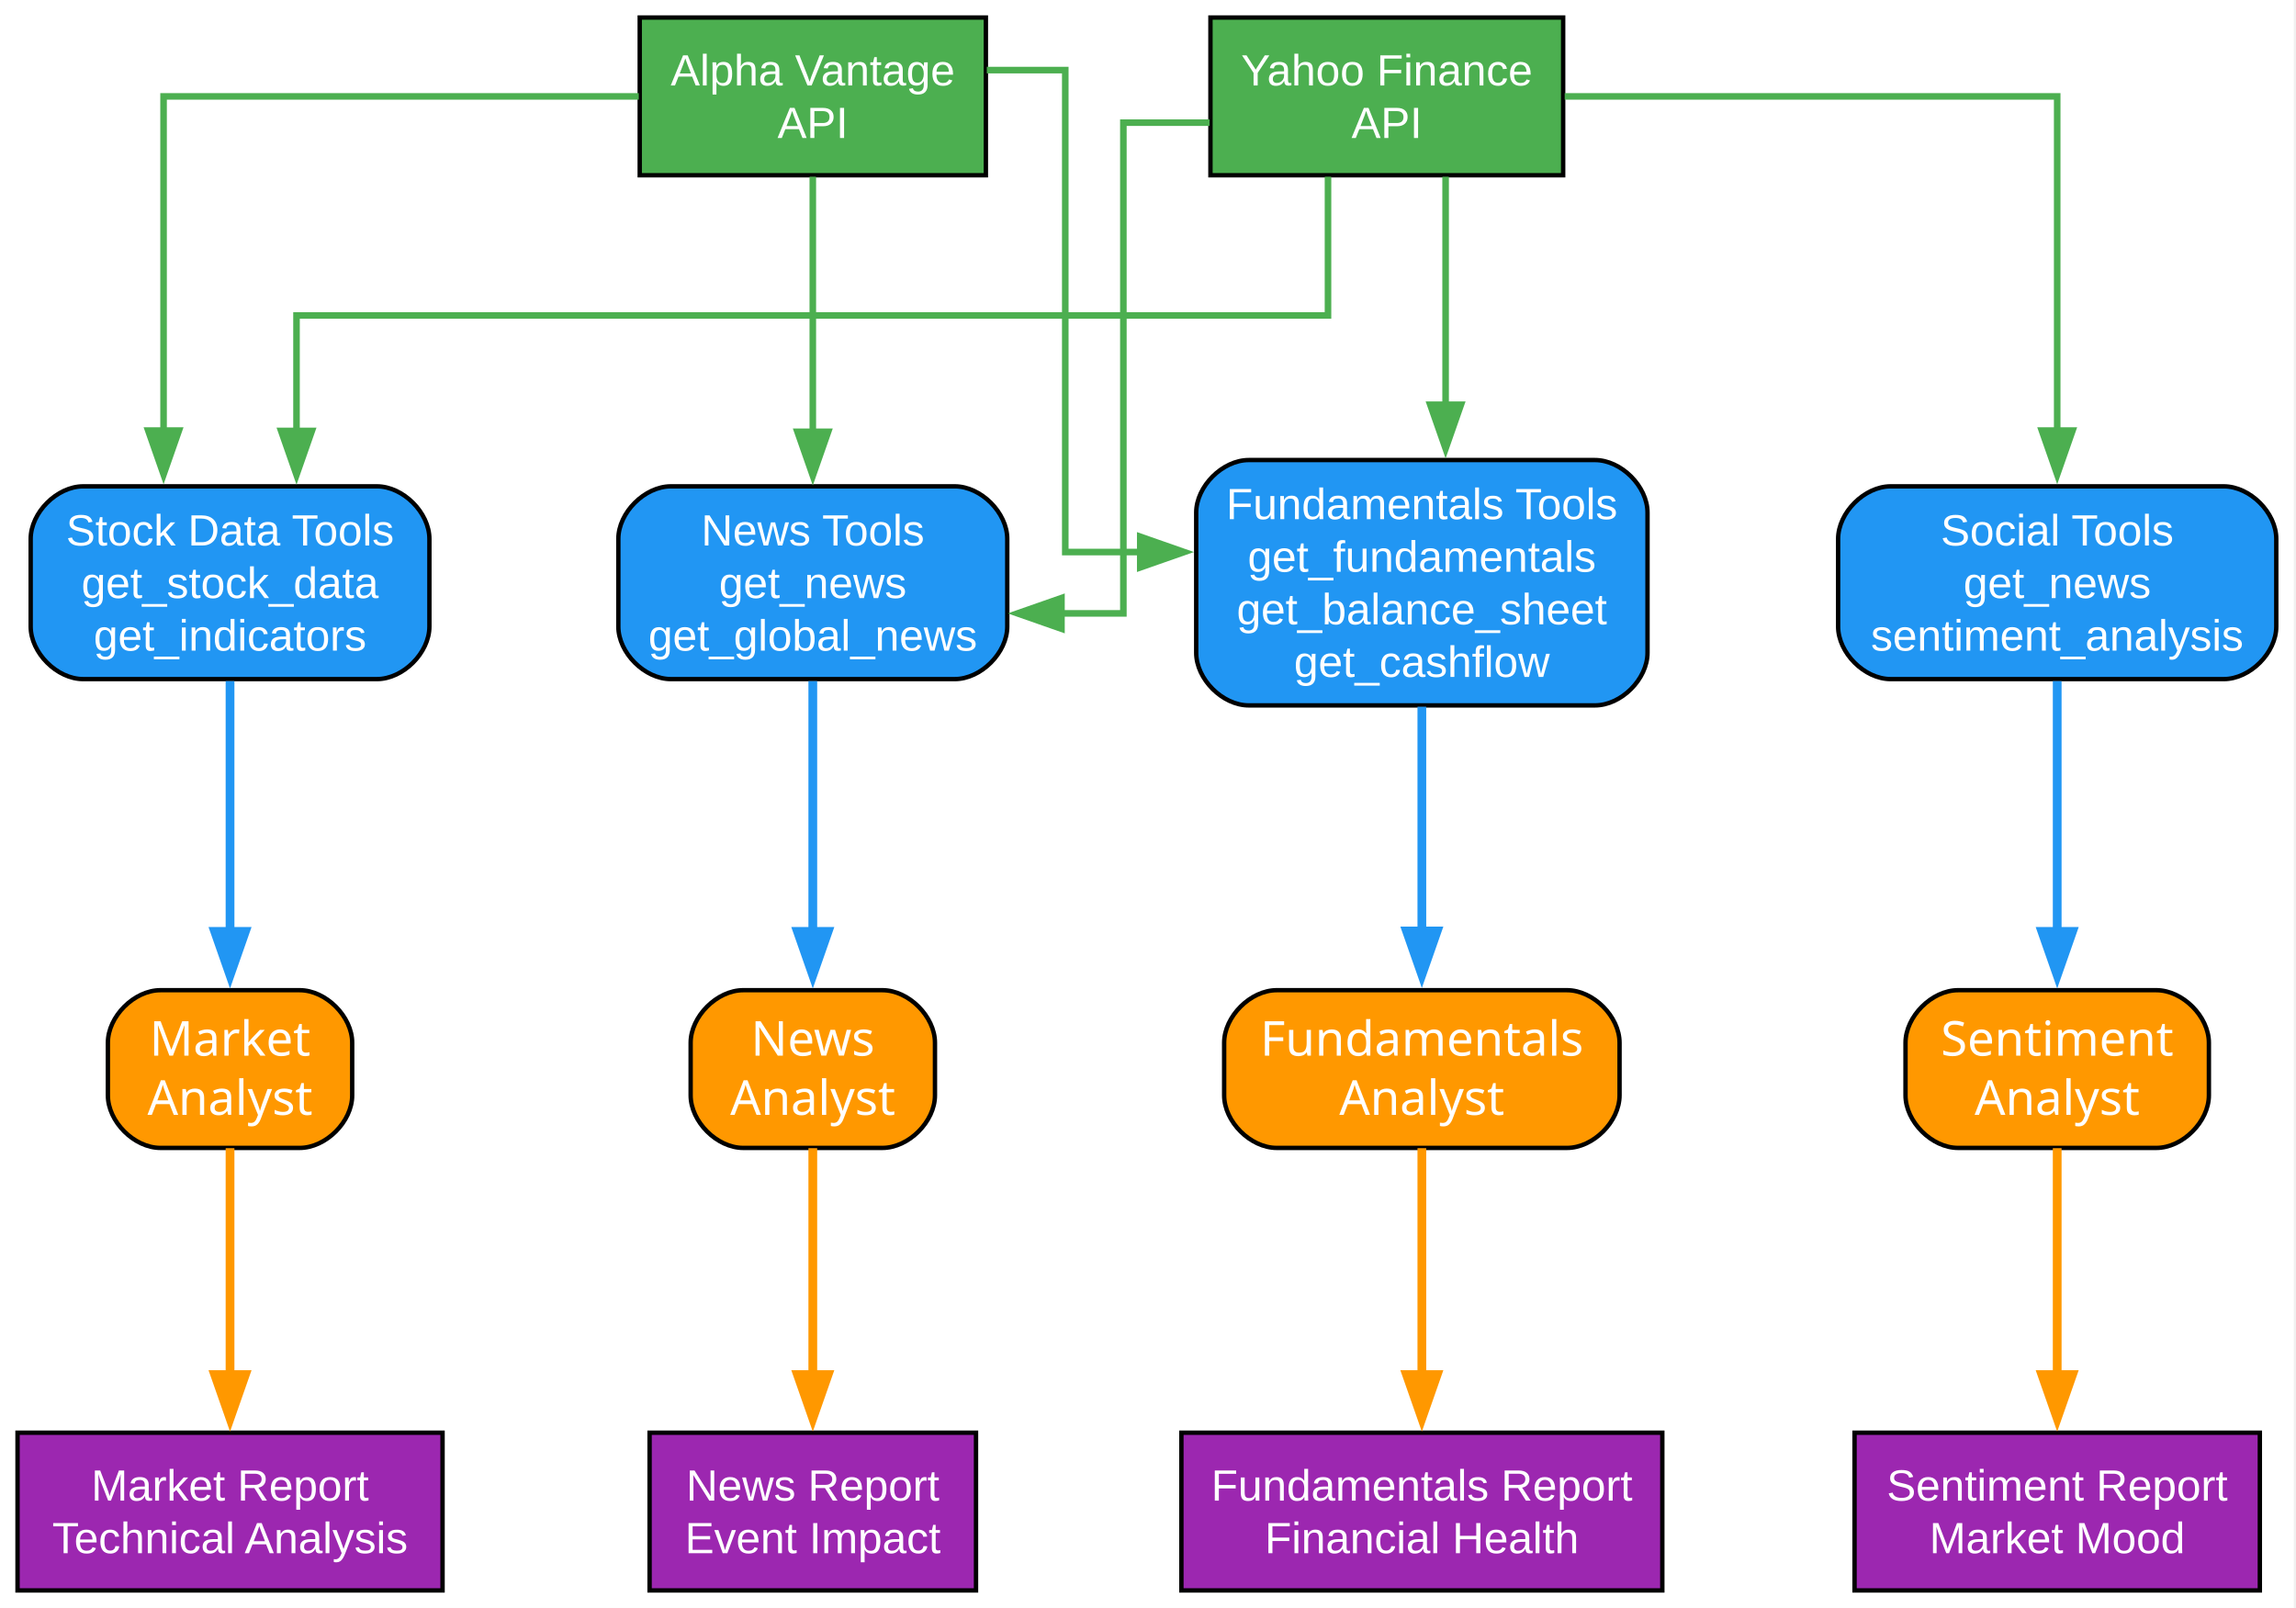
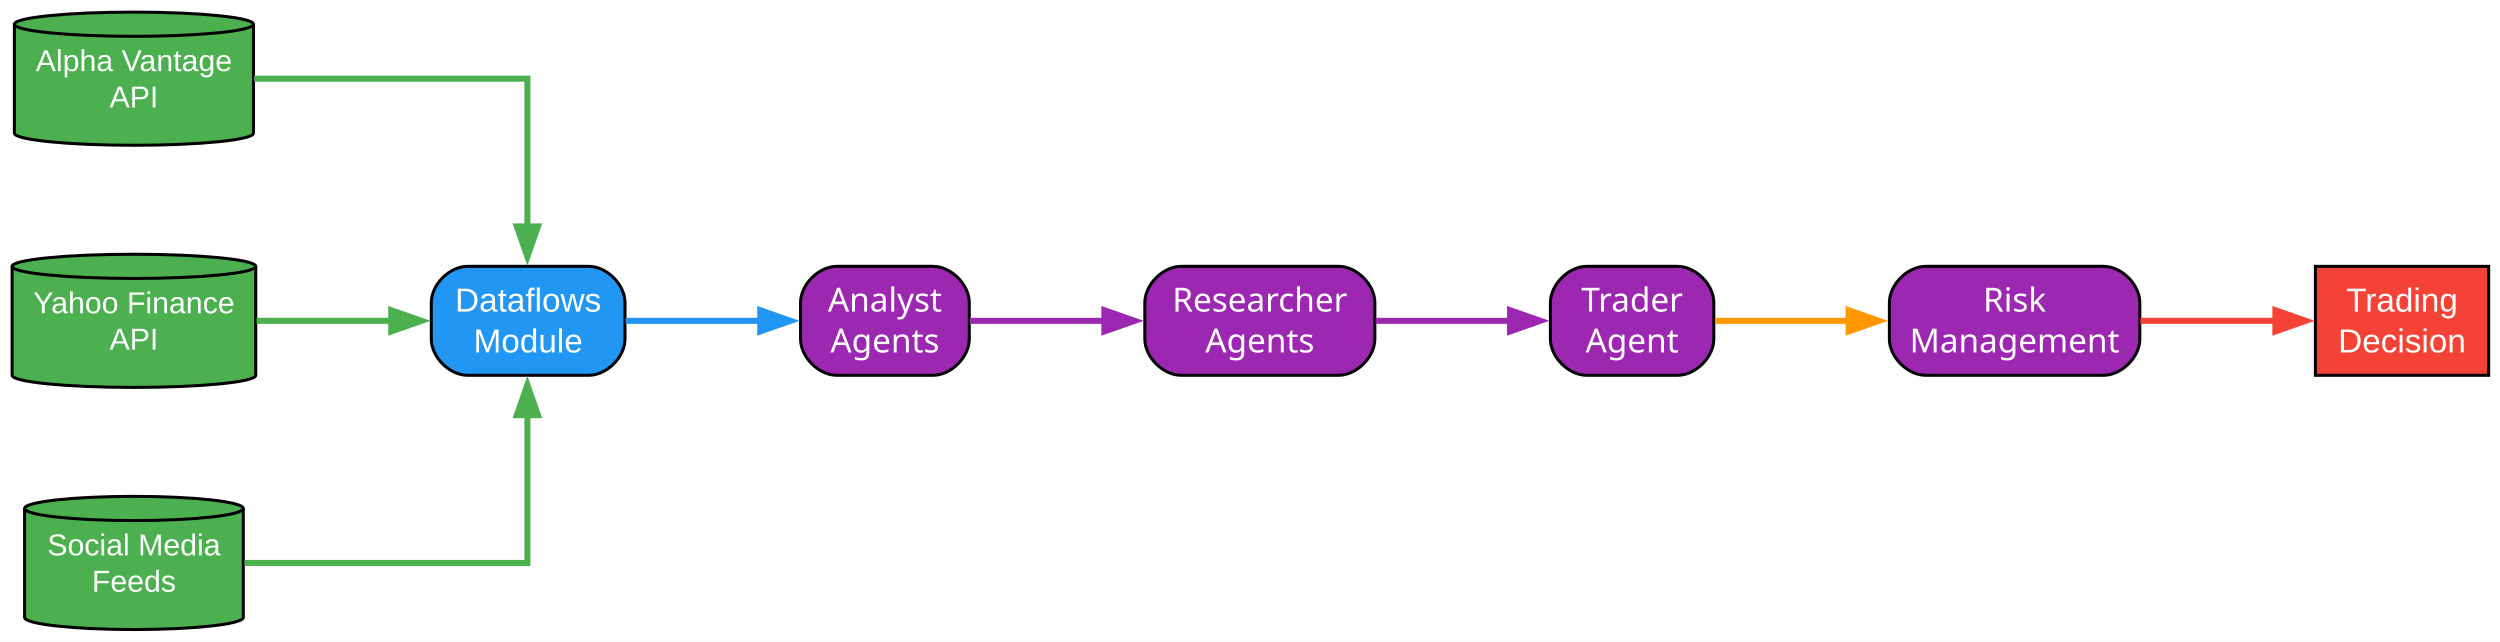
- <svg xmlns="http://www.w3.org/2000/svg" width="524pt" height="367pt" viewBox="0.00 0.00 524.00 367.00">
-   <g id="graph0" class="graph" transform="scale(1 1) rotate(0) translate(4 363)">
-     <polygon fill="white" stroke="none" points="-4,4 -4,-363 519.5,-363 519.5,4 -4,4" />
+ <svg xmlns="http://www.w3.org/2000/svg" width="826pt" height="212pt" viewBox="0.00 0.00 826.00 212.00">
+   <g id="graph0" class="graph" transform="scale(1 1) rotate(0) translate(4 208)">
+     <polygon fill="white" stroke="none" points="-4,4 -4,-208 822.25,-208 822.25,4 -4,4" />
    <g id="node1" class="node">
-       <polygon fill="#4caf50" stroke="black" points="352.75,-359 272.25,-359 272.25,-323 352.75,-323 352.75,-359" />
-       <text xml:space="preserve" text-anchor="middle" x="312.5" y="-343.5" font-family="Arial" font-size="10.00" fill="white">Yahoo Finance</text>
-       <text xml:space="preserve" text-anchor="middle" x="312.5" y="-331.5" font-family="Arial" font-size="10.00" fill="white">API</text>
+       <path fill="#4caf50" stroke="black" d="M79.75,-200C79.75,-202.21 62.05,-204 40.25,-204 18.45,-204 0.75,-202.21 0.75,-200 0.75,-200 0.75,-164 0.75,-164 0.75,-161.79 18.45,-160 40.25,-160 62.05,-160 79.75,-161.79 79.75,-164 79.75,-164 79.75,-200 79.75,-200" />
+       <path fill="none" stroke="black" d="M79.75,-200C79.75,-197.79 62.05,-196 40.25,-196 18.45,-196 0.75,-197.79 0.75,-200" />
+       <text xml:space="preserve" text-anchor="middle" x="40.25" y="-184.5" font-family="Arial" font-size="10.00" fill="white">Alpha Vantage</text>
+       <text xml:space="preserve" text-anchor="middle" x="40.25" y="-172.5" font-family="Arial" font-size="10.00" fill="white">API</text>
+     </g>
+     <g id="node4" class="node">
+       <path fill="#2196f3" stroke="black" d="M190.5,-120C190.5,-120 150.5,-120 150.5,-120 144.5,-120 138.5,-114 138.5,-108 138.5,-108 138.5,-96 138.5,-96 138.5,-90 144.5,-84 150.5,-84 150.5,-84 190.5,-84 190.5,-84 196.5,-84 202.5,-90 202.5,-96 202.5,-96 202.5,-108 202.5,-108 202.5,-114 196.5,-120 190.5,-120" />
+       <text xml:space="preserve" text-anchor="middle" x="170.5" y="-105.05" font-family="Arial" font-size="11.00" fill="white">Dataflows</text>
+       <text xml:space="preserve" text-anchor="middle" x="170.5" y="-91.55" font-family="Arial" font-size="11.00" fill="white">Module</text>
+     </g>
+     <g id="edge1" class="edge">
+       <path fill="none" stroke="#4caf50" stroke-width="2" d="M79.96,-182C118.19,-182 170.25,-182 170.25,-182 170.25,-182 170.25,-133.18 170.25,-133.18" />
+       <polygon fill="#4caf50" stroke="#4caf50" stroke-width="2" points="173.75,-133.18 170.25,-123.18 166.75,-133.18 173.75,-133.18" />
+     </g>
+     <g id="node2" class="node">
+       <path fill="#4caf50" stroke="black" d="M80.5,-120C80.5,-122.21 62.46,-124 40.25,-124 18.04,-124 0,-122.21 0,-120 0,-120 0,-84 0,-84 0,-81.79 18.04,-80 40.25,-80 62.46,-80 80.5,-81.79 80.5,-84 80.5,-84 80.5,-120 80.5,-120" />
+       <path fill="none" stroke="black" d="M80.5,-120C80.5,-117.79 62.46,-116 40.25,-116 18.04,-116 0,-117.79 0,-120" />
+       <text xml:space="preserve" text-anchor="middle" x="40.25" y="-104.5" font-family="Arial" font-size="10.00" fill="white">Yahoo Finance</text>
+       <text xml:space="preserve" text-anchor="middle" x="40.25" y="-92.5" font-family="Arial" font-size="10.00" fill="white">API</text>
+     </g>
+     <g id="edge2" class="edge">
+       <path fill="none" stroke="#4caf50" stroke-width="2" d="M80.75,-102C80.75,-102 125.27,-102 125.27,-102" />
+       <polygon fill="#4caf50" stroke="#4caf50" stroke-width="2" points="125.27,-105.5 135.27,-102 125.27,-98.5 125.27,-105.5" />
    </g>
    <g id="node3" class="node">
-       <path fill="#2196f3" stroke="black" d="M82,-252C82,-252 15,-252 15,-252 9,-252 3,-246 3,-240 3,-240 3,-220 3,-220 3,-214 9,-208 15,-208 15,-208 82,-208 82,-208 88,-208 94,-214 94,-220 94,-220 94,-240 94,-240 94,-246 88,-252 82,-252" />
-       <text xml:space="preserve" text-anchor="middle" x="48.5" y="-238.5" font-family="Arial" font-size="10.00" fill="white">Stock Data Tools</text>
-       <text xml:space="preserve" text-anchor="middle" x="48.5" y="-226.5" font-family="Arial" font-size="10.00" fill="white">get_stock_data</text>
-       <text xml:space="preserve" text-anchor="middle" x="48.5" y="-214.5" font-family="Arial" font-size="10.00" fill="white">get_indicators</text>
-     </g>
-     <g id="edge1" class="edge">
-       <path fill="none" stroke="#4caf50" stroke-width="1.5" d="M299.08,-322.67C299.08,-308.4 299.08,-291 299.08,-291 299.08,-291 63.67,-291 63.67,-291 63.67,-291 63.67,-264.64 63.67,-264.64" />
-       <polygon fill="#4caf50" stroke="#4caf50" stroke-width="1.5" points="67.17,-264.64 63.67,-254.64 60.17,-264.64 67.17,-264.64" />
-     </g>
-     <g id="node4" class="node">
-       <path fill="#2196f3" stroke="black" d="M213.88,-252C213.88,-252 149.12,-252 149.12,-252 143.12,-252 137.12,-246 137.12,-240 137.12,-240 137.12,-220 137.12,-220 137.12,-214 143.12,-208 149.12,-208 149.12,-208 213.88,-208 213.88,-208 219.88,-208 225.88,-214 225.88,-220 225.88,-220 225.88,-240 225.88,-240 225.88,-246 219.88,-252 213.88,-252" />
-       <text xml:space="preserve" text-anchor="middle" x="181.5" y="-238.5" font-family="Arial" font-size="10.00" fill="white">News Tools</text>
-       <text xml:space="preserve" text-anchor="middle" x="181.5" y="-226.5" font-family="Arial" font-size="10.00" fill="white">get_news</text>
-       <text xml:space="preserve" text-anchor="middle" x="181.5" y="-214.5" font-family="Arial" font-size="10.00" fill="white">get_global_news</text>
+       <path fill="#4caf50" stroke="black" d="M76.38,-40C76.38,-42.21 60.18,-44 40.25,-44 20.32,-44 4.12,-42.21 4.12,-40 4.12,-40 4.12,-4 4.12,-4 4.12,-1.79 20.32,0 40.25,0 60.18,0 76.38,-1.79 76.38,-4 76.38,-4 76.38,-40 76.38,-40" />
+       <path fill="none" stroke="black" d="M76.38,-40C76.38,-37.79 60.18,-36 40.25,-36 20.32,-36 4.12,-37.79 4.12,-40" />
+       <text xml:space="preserve" text-anchor="middle" x="40.25" y="-24.5" font-family="Arial" font-size="10.00" fill="white">Social Media</text>
+       <text xml:space="preserve" text-anchor="middle" x="40.25" y="-12.5" font-family="Arial" font-size="10.00" fill="white">Feeds</text>
    </g>
    <g id="edge3" class="edge">
-       <path fill="none" stroke="#4caf50" stroke-width="1.5" d="M272.06,-335C261.19,-335 252.38,-335 252.38,-335 252.38,-335 252.38,-223 252.38,-223 252.38,-223 238.25,-223 238.25,-223" />
-       <polygon fill="#4caf50" stroke="#4caf50" stroke-width="1.5" points="238.25,-219.5 228.25,-223 238.25,-226.5 238.25,-219.5" />
+       <path fill="none" stroke="#4caf50" stroke-width="2" d="M76.81,-22C115.26,-22 170.25,-22 170.25,-22 170.25,-22 170.25,-70.82 170.25,-70.82" />
+       <polygon fill="#4caf50" stroke="#4caf50" stroke-width="2" points="166.75,-70.82 170.25,-80.82 173.75,-70.82 166.75,-70.82" />
    </g>
    <g id="node5" class="node">
-       <path fill="#2196f3" stroke="black" d="M360,-258C360,-258 281,-258 281,-258 275,-258 269,-252 269,-246 269,-246 269,-214 269,-214 269,-208 275,-202 281,-202 281,-202 360,-202 360,-202 366,-202 372,-208 372,-214 372,-214 372,-246 372,-246 372,-252 366,-258 360,-258" />
-       <text xml:space="preserve" text-anchor="middle" x="320.5" y="-244.5" font-family="Arial" font-size="10.00" fill="white">Fundamentals Tools</text>
-       <text xml:space="preserve" text-anchor="middle" x="320.5" y="-232.5" font-family="Arial" font-size="10.00" fill="white">get_fundamentals</text>
-       <text xml:space="preserve" text-anchor="middle" x="320.5" y="-220.5" font-family="Arial" font-size="10.00" fill="white">get_balance_sheet</text>
-       <text xml:space="preserve" text-anchor="middle" x="320.5" y="-208.5" font-family="Arial" font-size="10.00" fill="white">get_cashflow</text>
+       <path fill="#9c27b0" stroke="black" d="M304.25,-120C304.25,-120 272.5,-120 272.5,-120 266.5,-120 260.5,-114 260.5,-108 260.5,-108 260.5,-96 260.5,-96 260.5,-90 266.5,-84 272.5,-84 272.5,-84 304.25,-84 304.25,-84 310.25,-84 316.25,-90 316.25,-96 316.25,-96 316.25,-108 316.25,-108 316.25,-114 310.25,-120 304.25,-120" />
+       <text xml:space="preserve" text-anchor="middle" x="288.38" y="-105.05" font-family="Arial Bold" font-size="11.00" fill="white">Analyst</text>
+       <text xml:space="preserve" text-anchor="middle" x="288.38" y="-91.55" font-family="Arial Bold" font-size="11.00" fill="white">Agents</text>
+     </g>
+     <g id="edge4" class="edge">
+       <path fill="none" stroke="#2196f3" stroke-width="2" d="M202.71,-102C202.71,-102 247.19,-102 247.19,-102" />
+       <polygon fill="#2196f3" stroke="#2196f3" stroke-width="2" points="247.19,-105.5 257.19,-102 247.19,-98.5 247.19,-105.5" />
+     </g>
+     <g id="node6" class="node">
+       <path fill="#9c27b0" stroke="black" d="M438.25,-120C438.25,-120 386.25,-120 386.25,-120 380.25,-120 374.25,-114 374.25,-108 374.25,-108 374.25,-96 374.25,-96 374.25,-90 380.25,-84 386.25,-84 386.25,-84 438.25,-84 438.25,-84 444.25,-84 450.25,-90 450.25,-96 450.25,-96 450.25,-108 450.25,-108 450.25,-114 444.25,-120 438.25,-120" />
+       <text xml:space="preserve" text-anchor="middle" x="412.25" y="-105.05" font-family="Arial Bold" font-size="11.00" fill="white">Researcher</text>
+       <text xml:space="preserve" text-anchor="middle" x="412.25" y="-91.55" font-family="Arial Bold" font-size="11.00" fill="white">Agents</text>
    </g>
    <g id="edge5" class="edge">
-       <path fill="none" stroke="#4caf50" stroke-width="1.5" d="M325.92,-322.67C325.92,-322.67 325.92,-270.63 325.92,-270.63" />
-       <polygon fill="#4caf50" stroke="#4caf50" stroke-width="1.5" points="329.42,-270.63 325.92,-260.63 322.42,-270.63 329.42,-270.63" />
+       <path fill="none" stroke="#9c27b0" stroke-width="2" d="M316.48,-102C316.48,-102 360.89,-102 360.89,-102" />
+       <polygon fill="#9c27b0" stroke="#9c27b0" stroke-width="2" points="360.89,-105.5 370.89,-102 360.89,-98.5 360.89,-105.5" />
    </g>
-     <g id="node6" class="node">
-       <path fill="#2196f3" stroke="black" d="M503.5,-252C503.5,-252 427.5,-252 427.5,-252 421.5,-252 415.5,-246 415.5,-240 415.5,-240 415.5,-220 415.5,-220 415.5,-214 421.5,-208 427.5,-208 427.5,-208 503.5,-208 503.5,-208 509.5,-208 515.5,-214 515.5,-220 515.5,-220 515.5,-240 515.5,-240 515.5,-246 509.5,-252 503.5,-252" />
-       <text xml:space="preserve" text-anchor="middle" x="465.5" y="-238.5" font-family="Arial" font-size="10.00" fill="white">Social Tools</text>
-       <text xml:space="preserve" text-anchor="middle" x="465.5" y="-226.5" font-family="Arial" font-size="10.00" fill="white">get_news</text>
-       <text xml:space="preserve" text-anchor="middle" x="465.5" y="-214.5" font-family="Arial" font-size="10.00" fill="white">sentiment_analysis</text>
+     <g id="node7" class="node">
+       <path fill="#9c27b0" stroke="black" d="M550.25,-120C550.25,-120 520.25,-120 520.25,-120 514.25,-120 508.25,-114 508.25,-108 508.25,-108 508.25,-96 508.25,-96 508.25,-90 514.25,-84 520.25,-84 520.25,-84 550.25,-84 550.25,-84 556.25,-84 562.25,-90 562.25,-96 562.25,-96 562.25,-108 562.25,-108 562.25,-114 556.25,-120 550.25,-120" />
+       <text xml:space="preserve" text-anchor="middle" x="535.25" y="-105.05" font-family="Arial Bold" font-size="11.00" fill="white">Trader</text>
+       <text xml:space="preserve" text-anchor="middle" x="535.25" y="-91.55" font-family="Arial Bold" font-size="11.00" fill="white">Agent</text>
+     </g>
+     <g id="edge6" class="edge">
+       <path fill="none" stroke="#9c27b0" stroke-width="2" d="M450.49,-102C450.49,-102 494.93,-102 494.93,-102" />
+       <polygon fill="#9c27b0" stroke="#9c27b0" stroke-width="2" points="494.93,-105.5 504.93,-102 494.93,-98.5 494.93,-105.5" />
+     </g>
+     <g id="node8" class="node">
+       <path fill="#9c27b0" stroke="black" d="M691,-120C691,-120 632.25,-120 632.25,-120 626.25,-120 620.25,-114 620.25,-108 620.25,-108 620.25,-96 620.25,-96 620.25,-90 626.25,-84 632.25,-84 632.25,-84 691,-84 691,-84 697,-84 703,-90 703,-96 703,-96 703,-108 703,-108 703,-114 697,-120 691,-120" />
+       <text xml:space="preserve" text-anchor="middle" x="661.62" y="-105.05" font-family="Arial Bold" font-size="11.00" fill="white">Risk</text>
+       <text xml:space="preserve" text-anchor="middle" x="661.62" y="-91.55" font-family="Arial Bold" font-size="11.00" fill="white">Management</text>
    </g>
    <g id="edge7" class="edge">
-       <path fill="none" stroke="#4caf50" stroke-width="1.5" d="M353.1,-341C398.43,-341 465.5,-341 465.5,-341 465.5,-341 465.5,-264.73 465.5,-264.73" />
-       <polygon fill="#4caf50" stroke="#4caf50" stroke-width="1.5" points="469,-264.73 465.5,-254.73 462,-264.73 469,-264.73" />
+       <path fill="none" stroke="#ff9800" stroke-width="2" d="M562.67,-102C562.67,-102 606.8,-102 606.8,-102" />
+       <polygon fill="#ff9800" stroke="#ff9800" stroke-width="2" points="606.8,-105.5 616.8,-102 606.8,-98.5 606.8,-105.5" />
    </g>
-     <g id="node2" class="node">
-       <polygon fill="#4caf50" stroke="black" points="221,-359 142,-359 142,-323 221,-323 221,-359" />
-       <text xml:space="preserve" text-anchor="middle" x="181.5" y="-343.5" font-family="Arial" font-size="10.00" fill="white">Alpha Vantage</text>
-       <text xml:space="preserve" text-anchor="middle" x="181.5" y="-331.5" font-family="Arial" font-size="10.00" fill="white">API</text>
-     </g>
-     <g id="edge2" class="edge">
-       <path fill="none" stroke="#4caf50" stroke-width="1.5" d="M141.79,-341C97.91,-341 33.33,-341 33.33,-341 33.33,-341 33.33,-264.73 33.33,-264.73" />
-       <polygon fill="#4caf50" stroke="#4caf50" stroke-width="1.5" points="36.83,-264.73 33.33,-254.73 29.83,-264.73 36.83,-264.73" />
-     </g>
-     <g id="edge4" class="edge">
-       <path fill="none" stroke="#4caf50" stroke-width="1.5" d="M181.5,-322.67C181.5,-322.67 181.5,-264.45 181.5,-264.45" />
-       <polygon fill="#4caf50" stroke="#4caf50" stroke-width="1.5" points="185,-264.45 181.5,-254.45 178,-264.45 185,-264.45" />
-     </g>
-     <g id="edge6" class="edge">
-       <path fill="none" stroke="#4caf50" stroke-width="1.5" d="M221.21,-347C231.19,-347 239.12,-347 239.12,-347 239.12,-347 239.12,-237 239.12,-237 239.12,-237 256.23,-237 256.23,-237" />
-       <polygon fill="#4caf50" stroke="#4caf50" stroke-width="1.5" points="256.23,-240.5 266.23,-237 256.23,-233.5 256.23,-240.5" />
-     </g>
-     <g id="node7" class="node">
-       <path fill="#ff9800" stroke="black" d="M64.38,-137C64.38,-137 32.62,-137 32.62,-137 26.62,-137 20.62,-131 20.62,-125 20.62,-125 20.62,-113 20.62,-113 20.62,-107 26.62,-101 32.62,-101 32.62,-101 64.38,-101 64.38,-101 70.38,-101 76.38,-107 76.38,-113 76.38,-113 76.38,-125 76.38,-125 76.38,-131 70.38,-137 64.38,-137" />
-       <text xml:space="preserve" text-anchor="middle" x="48.5" y="-122.05" font-family="Arial Bold" font-size="11.00" fill="white">Market</text>
-       <text xml:space="preserve" text-anchor="middle" x="48.5" y="-108.55" font-family="Arial Bold" font-size="11.00" fill="white">Analyst</text>
+     <g id="node9" class="node">
+       <polygon fill="#f44336" stroke="black" points="818.25,-120 761,-120 761,-84 818.25,-84 818.25,-120" />
+       <text xml:space="preserve" text-anchor="middle" x="789.62" y="-105.05" font-family="Arial" font-size="11.00" fill="white">Trading</text>
+       <text xml:space="preserve" text-anchor="middle" x="789.62" y="-91.55" font-family="Arial" font-size="11.00" fill="white">Decision</text>
    </g>
    <g id="edge8" class="edge">
-       <path fill="none" stroke="#2196f3" stroke-width="2" d="M48.5,-207.54C48.5,-207.54 48.5,-150.41 48.5,-150.41" />
-       <polygon fill="#2196f3" stroke="#2196f3" stroke-width="2" points="52,-150.41 48.5,-140.41 45,-150.41 52,-150.41" />
-     </g>
-     <g id="node8" class="node">
-       <path fill="#ff9800" stroke="black" d="M197.38,-137C197.38,-137 165.62,-137 165.62,-137 159.62,-137 153.62,-131 153.62,-125 153.62,-125 153.62,-113 153.62,-113 153.62,-107 159.62,-101 165.62,-101 165.62,-101 197.38,-101 197.38,-101 203.38,-101 209.38,-107 209.38,-113 209.38,-113 209.38,-125 209.38,-125 209.38,-131 203.38,-137 197.38,-137" />
-       <text xml:space="preserve" text-anchor="middle" x="181.5" y="-122.05" font-family="Arial Bold" font-size="11.00" fill="white">News</text>
-       <text xml:space="preserve" text-anchor="middle" x="181.5" y="-108.55" font-family="Arial Bold" font-size="11.00" fill="white">Analyst</text>
-     </g>
-     <g id="edge9" class="edge">
-       <path fill="none" stroke="#2196f3" stroke-width="2" d="M181.5,-207.54C181.5,-207.54 181.5,-150.41 181.5,-150.41" />
-       <polygon fill="#2196f3" stroke="#2196f3" stroke-width="2" points="185,-150.41 181.5,-140.41 178,-150.41 185,-150.41" />
-     </g>
-     <g id="node9" class="node">
-       <path fill="#ff9800" stroke="black" d="M353.62,-137C353.62,-137 287.38,-137 287.38,-137 281.38,-137 275.38,-131 275.38,-125 275.38,-125 275.38,-113 275.38,-113 275.38,-107 281.38,-101 287.38,-101 287.38,-101 353.62,-101 353.62,-101 359.62,-101 365.62,-107 365.62,-113 365.62,-113 365.62,-125 365.62,-125 365.62,-131 359.62,-137 353.62,-137" />
-       <text xml:space="preserve" text-anchor="middle" x="320.5" y="-122.05" font-family="Arial Bold" font-size="11.00" fill="white">Fundamentals</text>
-       <text xml:space="preserve" text-anchor="middle" x="320.5" y="-108.55" font-family="Arial Bold" font-size="11.00" fill="white">Analyst</text>
-     </g>
-     <g id="edge10" class="edge">
-       <path fill="none" stroke="#2196f3" stroke-width="2" d="M320.5,-201.7C320.5,-201.7 320.5,-150.52 320.5,-150.52" />
-       <polygon fill="#2196f3" stroke="#2196f3" stroke-width="2" points="324,-150.52 320.5,-140.52 317,-150.52 324,-150.52" />
-     </g>
-     <g id="node10" class="node">
-       <path fill="#ff9800" stroke="black" d="M488.12,-137C488.12,-137 442.88,-137 442.88,-137 436.88,-137 430.88,-131 430.88,-125 430.88,-125 430.88,-113 430.88,-113 430.88,-107 436.88,-101 442.88,-101 442.88,-101 488.12,-101 488.12,-101 494.12,-101 500.12,-107 500.12,-113 500.12,-113 500.12,-125 500.12,-125 500.12,-131 494.12,-137 488.12,-137" />
-       <text xml:space="preserve" text-anchor="middle" x="465.5" y="-122.05" font-family="Arial Bold" font-size="11.00" fill="white">Sentiment</text>
-       <text xml:space="preserve" text-anchor="middle" x="465.5" y="-108.55" font-family="Arial Bold" font-size="11.00" fill="white">Analyst</text>
-     </g>
-     <g id="edge11" class="edge">
-       <path fill="none" stroke="#2196f3" stroke-width="2" d="M465.5,-207.54C465.5,-207.54 465.5,-150.41 465.5,-150.41" />
-       <polygon fill="#2196f3" stroke="#2196f3" stroke-width="2" points="469,-150.41 465.5,-140.41 462,-150.41 469,-150.41" />
-     </g>
-     <g id="node11" class="node">
-       <polygon fill="#9c27b0" stroke="black" points="97,-36 0,-36 0,0 97,0 97,-36" />
-       <text xml:space="preserve" text-anchor="middle" x="48.5" y="-20.5" font-family="Arial" font-size="10.00" fill="white">Market Report</text>
-       <text xml:space="preserve" text-anchor="middle" x="48.5" y="-8.5" font-family="Arial" font-size="10.00" fill="white">Technical Analysis</text>
-     </g>
-     <g id="edge12" class="edge">
-       <path fill="none" stroke="#ff9800" stroke-width="2" d="M48.5,-100.94C48.5,-100.94 48.5,-49.27 48.5,-49.27" />
-       <polygon fill="#ff9800" stroke="#ff9800" stroke-width="2" points="52,-49.27 48.5,-39.27 45,-49.27 52,-49.27" />
-     </g>
-     <g id="node12" class="node">
-       <polygon fill="#9c27b0" stroke="black" points="218.75,-36 144.25,-36 144.25,0 218.75,0 218.75,-36" />
-       <text xml:space="preserve" text-anchor="middle" x="181.5" y="-20.5" font-family="Arial" font-size="10.00" fill="white">News Report</text>
-       <text xml:space="preserve" text-anchor="middle" x="181.5" y="-8.5" font-family="Arial" font-size="10.00" fill="white">Event Impact</text>
-     </g>
-     <g id="edge13" class="edge">
-       <path fill="none" stroke="#ff9800" stroke-width="2" d="M181.5,-100.94C181.5,-100.94 181.5,-49.27 181.5,-49.27" />
-       <polygon fill="#ff9800" stroke="#ff9800" stroke-width="2" points="185,-49.27 181.5,-39.27 178,-49.27 185,-49.27" />
-     </g>
-     <g id="node13" class="node">
-       <polygon fill="#9c27b0" stroke="black" points="375.38,-36 265.62,-36 265.62,0 375.38,0 375.38,-36" />
-       <text xml:space="preserve" text-anchor="middle" x="320.5" y="-20.5" font-family="Arial" font-size="10.00" fill="white">Fundamentals Report</text>
-       <text xml:space="preserve" text-anchor="middle" x="320.5" y="-8.5" font-family="Arial" font-size="10.00" fill="white">Financial Health</text>
-     </g>
-     <g id="edge14" class="edge">
-       <path fill="none" stroke="#ff9800" stroke-width="2" d="M320.5,-100.94C320.5,-100.94 320.5,-49.27 320.5,-49.27" />
-       <polygon fill="#ff9800" stroke="#ff9800" stroke-width="2" points="324,-49.27 320.5,-39.27 317,-49.27 324,-49.27" />
-     </g>
-     <g id="node14" class="node">
-       <polygon fill="#9c27b0" stroke="black" points="511.75,-36 419.25,-36 419.25,0 511.75,0 511.75,-36" />
-       <text xml:space="preserve" text-anchor="middle" x="465.5" y="-20.5" font-family="Arial" font-size="10.00" fill="white">Sentiment Report</text>
-       <text xml:space="preserve" text-anchor="middle" x="465.5" y="-8.5" font-family="Arial" font-size="10.00" fill="white">Market Mood</text>
-     </g>
-     <g id="edge15" class="edge">
-       <path fill="none" stroke="#ff9800" stroke-width="2" d="M465.5,-100.94C465.5,-100.94 465.5,-49.27 465.5,-49.27" />
-       <polygon fill="#ff9800" stroke="#ff9800" stroke-width="2" points="469,-49.27 465.5,-39.27 462,-49.27 469,-49.27" />
+       <path fill="none" stroke="#f44336" stroke-width="2" d="M703.18,-102C703.18,-102 747.79,-102 747.79,-102" />
+       <polygon fill="#f44336" stroke="#f44336" stroke-width="2" points="747.79,-105.5 757.79,-102 747.79,-98.5 747.79,-105.5" />
    </g>
  </g>
</svg>
